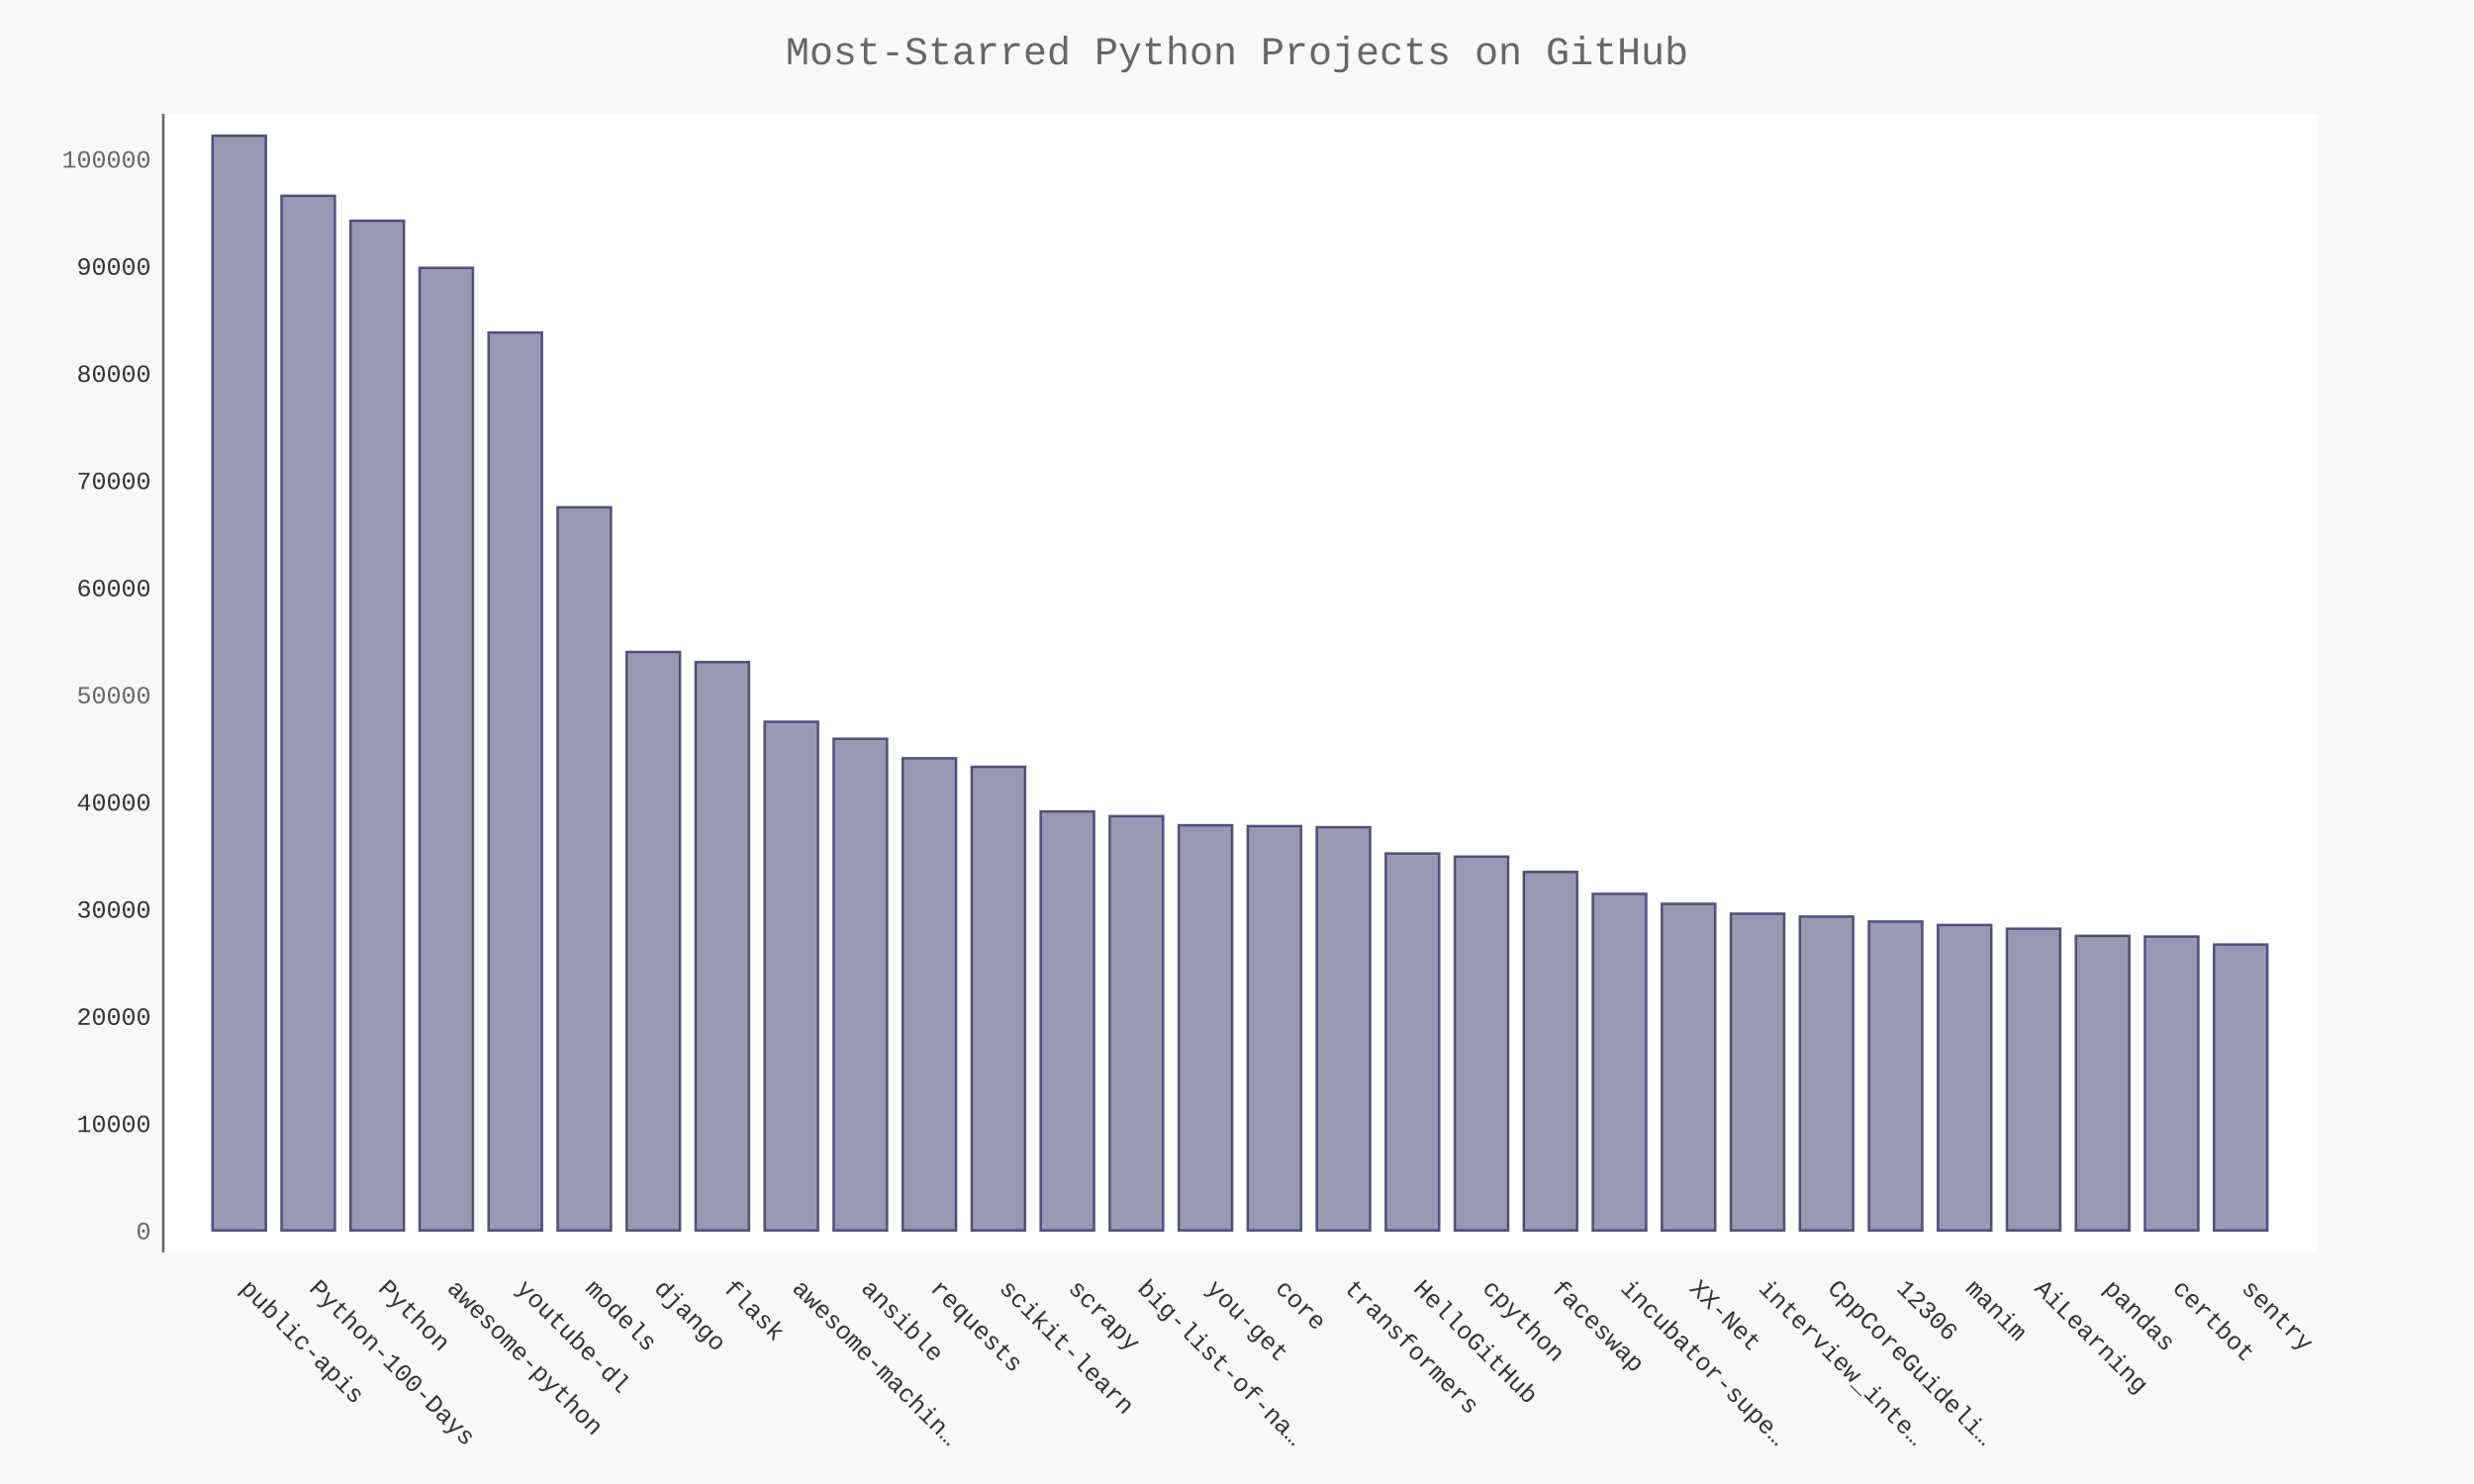
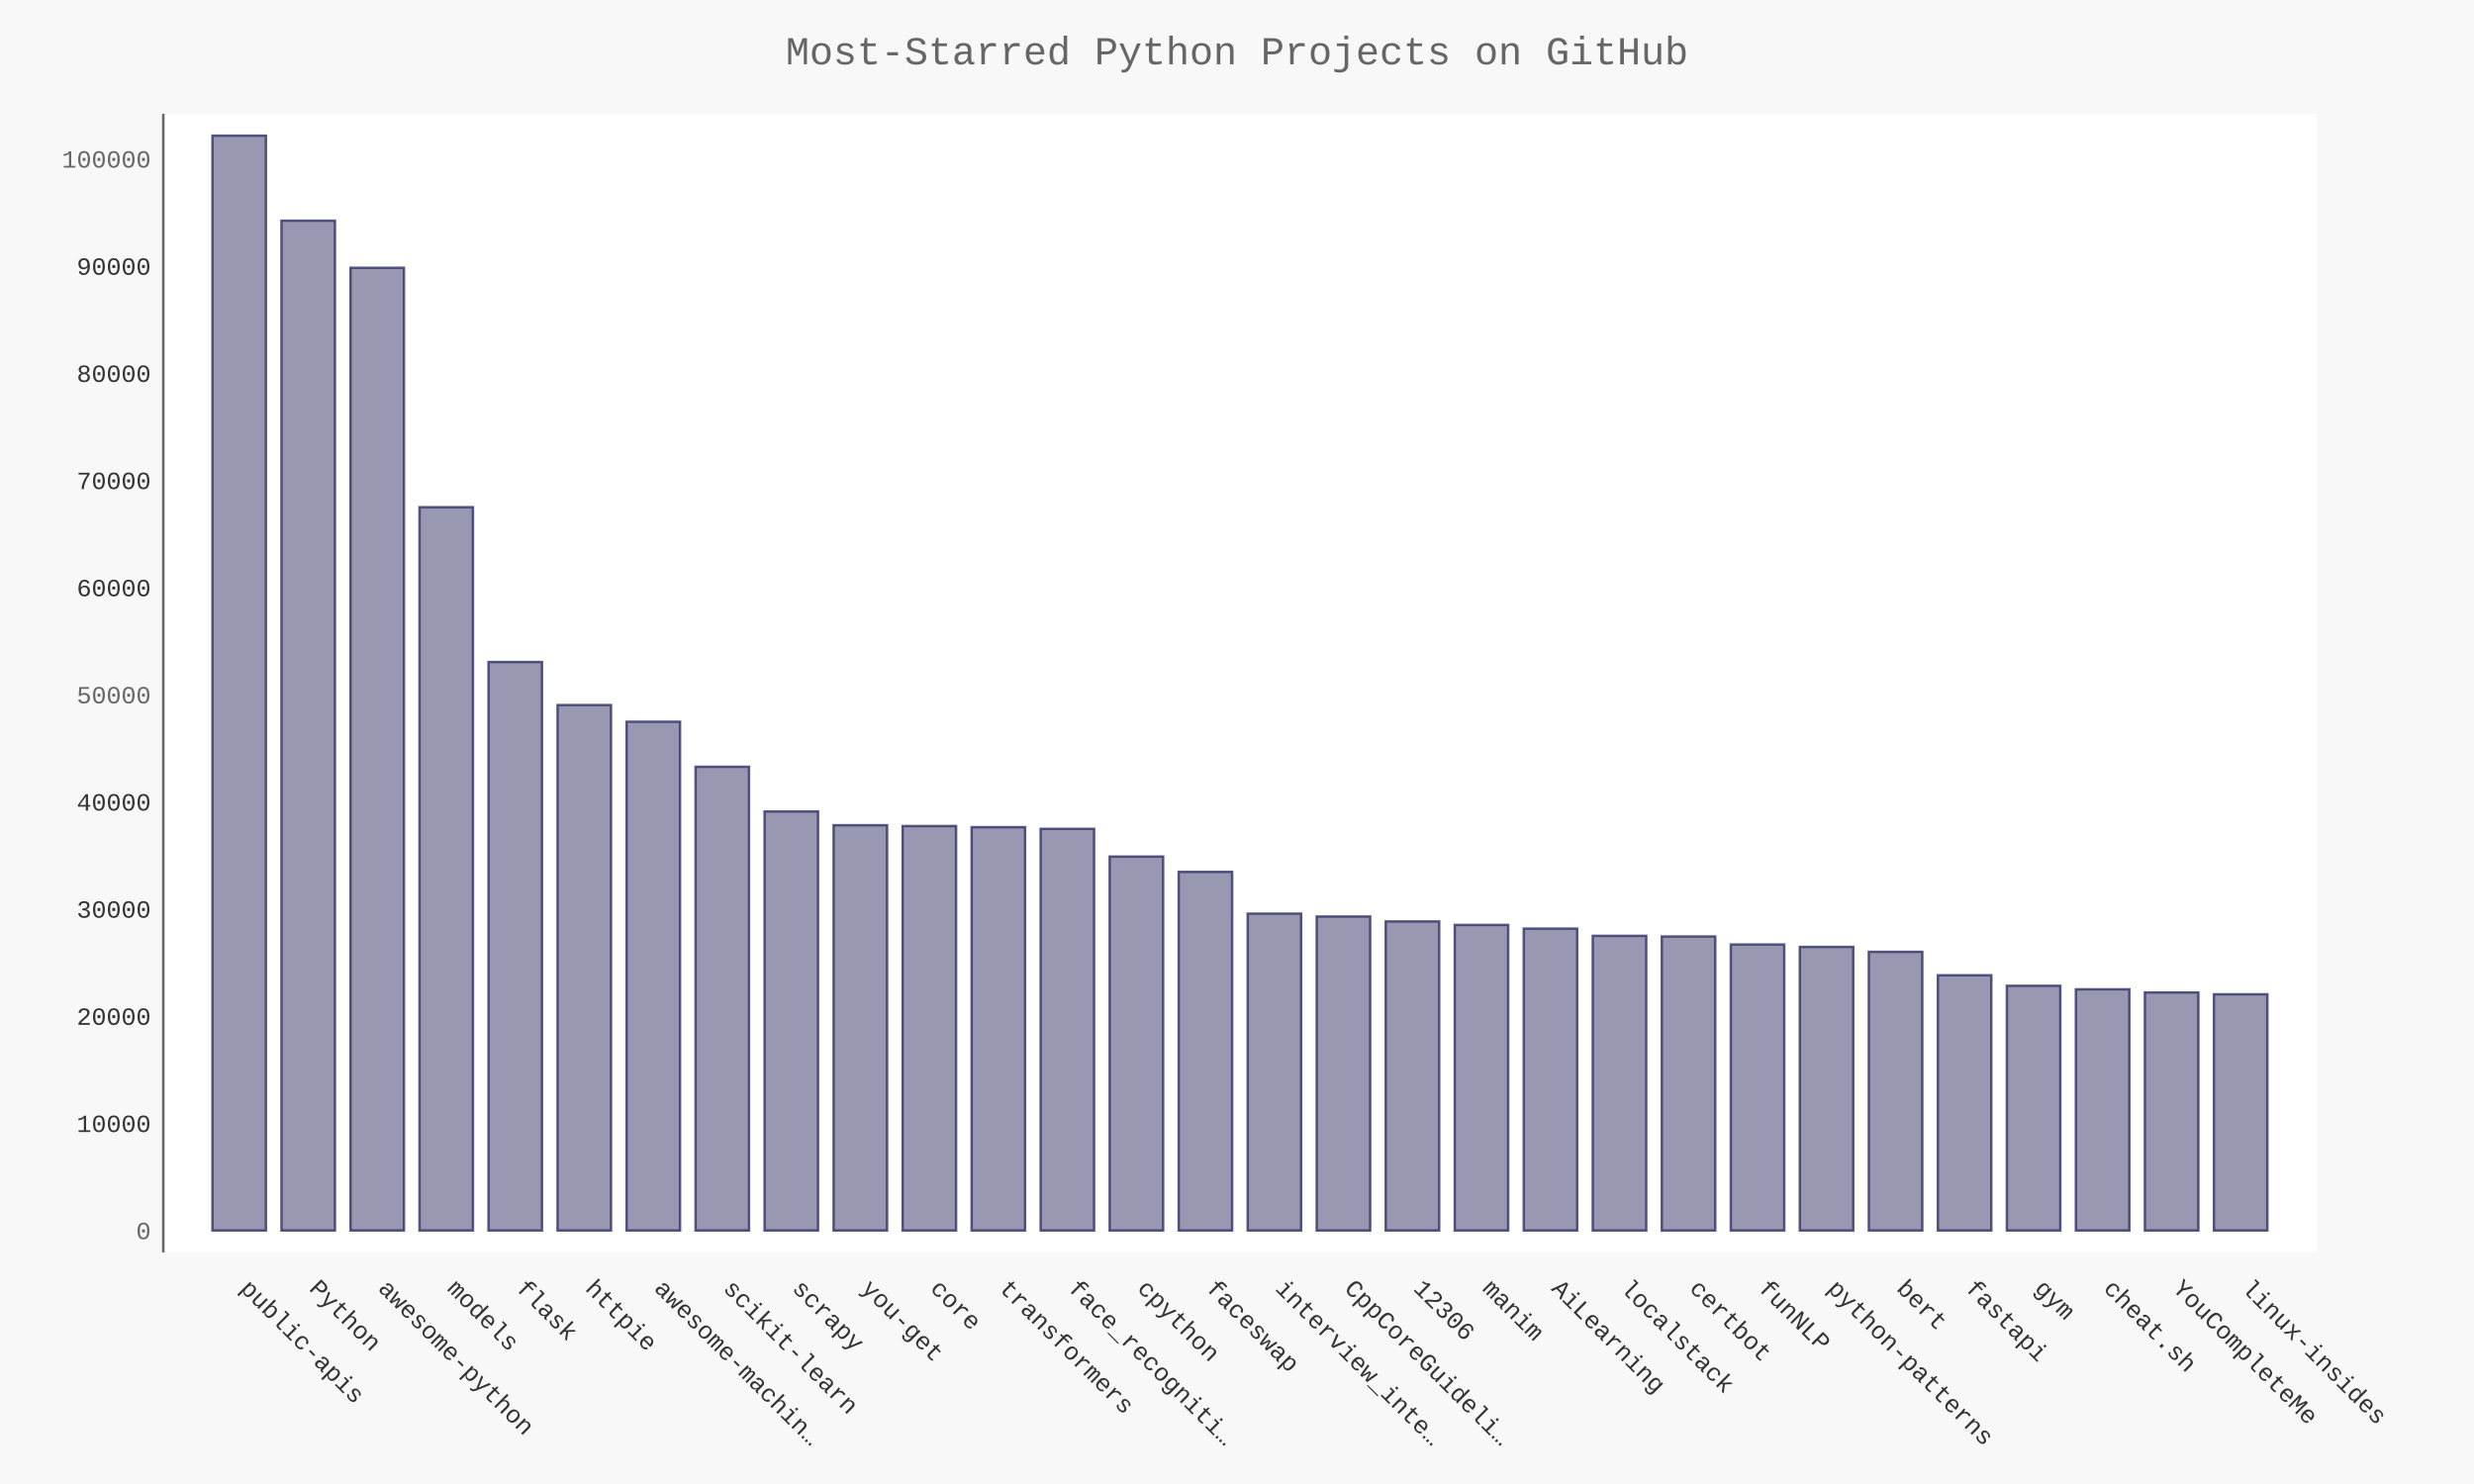
- <svg xmlns="http://www.w3.org/2000/svg" id="chart-239b4028-2048-447d-a110-b19f6e0bbf83" class="pygal-chart" viewBox="0 0 1000 600">
+ <svg xmlns="http://www.w3.org/2000/svg" xmlns:xlink="http://www.w3.org/1999/xlink" id="chart-8fe47e0f-f4a9-46cf-99e1-b2a176fd94a0" class="pygal-chart" viewBox="0 0 1000 600">
  <defs>
-     <style type="text/css">#chart-239b4028-2048-447d-a110-b19f6e0bbf83{-webkit-user-select:none;-webkit-font-smoothing:antialiased;font-family:Consolas,"Liberation Mono",Menlo,Courier,monospace}#chart-239b4028-2048-447d-a110-b19f6e0bbf83 .title{font-family:Consolas,"Liberation Mono",Menlo,Courier,monospace;font-size:16px}#chart-239b4028-2048-447d-a110-b19f6e0bbf83 .legends .legend text{font-family:Consolas,"Liberation Mono",Menlo,Courier,monospace;font-size:14px}#chart-239b4028-2048-447d-a110-b19f6e0bbf83 .axis text{font-family:Consolas,"Liberation Mono",Menlo,Courier,monospace;font-size:10px}#chart-239b4028-2048-447d-a110-b19f6e0bbf83 .axis text.major{font-family:Consolas,"Liberation Mono",Menlo,Courier,monospace;font-size:10px}#chart-239b4028-2048-447d-a110-b19f6e0bbf83 .text-overlay text.value{font-family:Consolas,"Liberation Mono",Menlo,Courier,monospace;font-size:16px}#chart-239b4028-2048-447d-a110-b19f6e0bbf83 .text-overlay text.label{font-family:Consolas,"Liberation Mono",Menlo,Courier,monospace;font-size:10px}#chart-239b4028-2048-447d-a110-b19f6e0bbf83 .tooltip{font-family:Consolas,"Liberation Mono",Menlo,Courier,monospace;font-size:14px}#chart-239b4028-2048-447d-a110-b19f6e0bbf83 text.no_data{font-family:Consolas,"Liberation Mono",Menlo,Courier,monospace;font-size:64px}
- #chart-239b4028-2048-447d-a110-b19f6e0bbf83{background-color:#f8f8f8}#chart-239b4028-2048-447d-a110-b19f6e0bbf83 path,#chart-239b4028-2048-447d-a110-b19f6e0bbf83 line,#chart-239b4028-2048-447d-a110-b19f6e0bbf83 rect,#chart-239b4028-2048-447d-a110-b19f6e0bbf83 circle{-webkit-transition:250ms ease-in;-moz-transition:250ms ease-in;transition:250ms ease-in}#chart-239b4028-2048-447d-a110-b19f6e0bbf83 .graph &gt; .background{fill:#f8f8f8}#chart-239b4028-2048-447d-a110-b19f6e0bbf83 .plot &gt; .background{fill:#ffffff}#chart-239b4028-2048-447d-a110-b19f6e0bbf83 .graph{fill:#333}#chart-239b4028-2048-447d-a110-b19f6e0bbf83 text.no_data{fill:#666}#chart-239b4028-2048-447d-a110-b19f6e0bbf83 .title{fill:#666}#chart-239b4028-2048-447d-a110-b19f6e0bbf83 .legends .legend text{fill:#333}#chart-239b4028-2048-447d-a110-b19f6e0bbf83 .legends .legend:hover text{fill:#666}#chart-239b4028-2048-447d-a110-b19f6e0bbf83 .axis .line{stroke:#666}#chart-239b4028-2048-447d-a110-b19f6e0bbf83 .axis .guide.line{stroke:rgba(0,0,0,0.5)}#chart-239b4028-2048-447d-a110-b19f6e0bbf83 .axis .major.line{stroke:#333}#chart-239b4028-2048-447d-a110-b19f6e0bbf83 .axis text.major{fill:#666}#chart-239b4028-2048-447d-a110-b19f6e0bbf83 .axis.y .guides:hover .guide.line,#chart-239b4028-2048-447d-a110-b19f6e0bbf83 .line-graph .axis.x .guides:hover .guide.line,#chart-239b4028-2048-447d-a110-b19f6e0bbf83 .stackedline-graph .axis.x .guides:hover .guide.line,#chart-239b4028-2048-447d-a110-b19f6e0bbf83 .xy-graph .axis.x .guides:hover .guide.line{stroke:#666}#chart-239b4028-2048-447d-a110-b19f6e0bbf83 .axis .guides:hover text{fill:#666}#chart-239b4028-2048-447d-a110-b19f6e0bbf83 .reactive{fill-opacity:.5;stroke-opacity:.8}#chart-239b4028-2048-447d-a110-b19f6e0bbf83 .ci{stroke:#333}#chart-239b4028-2048-447d-a110-b19f6e0bbf83 .reactive.active,#chart-239b4028-2048-447d-a110-b19f6e0bbf83 .active .reactive{fill-opacity:.9;stroke-opacity:.9;stroke-width:4}#chart-239b4028-2048-447d-a110-b19f6e0bbf83 .ci .reactive.active{stroke-width:1.5}#chart-239b4028-2048-447d-a110-b19f6e0bbf83 .series text{fill:#666}#chart-239b4028-2048-447d-a110-b19f6e0bbf83 .tooltip rect{fill:#ffffff;stroke:#666;-webkit-transition:opacity 250ms ease-in;-moz-transition:opacity 250ms ease-in;transition:opacity 250ms ease-in}#chart-239b4028-2048-447d-a110-b19f6e0bbf83 .tooltip .label{fill:#333}#chart-239b4028-2048-447d-a110-b19f6e0bbf83 .tooltip .label{fill:#333}#chart-239b4028-2048-447d-a110-b19f6e0bbf83 .tooltip .legend{font-size:.8em;fill:rgba(0,0,0,0.5)}#chart-239b4028-2048-447d-a110-b19f6e0bbf83 .tooltip .x_label{font-size:.6em;fill:#666}#chart-239b4028-2048-447d-a110-b19f6e0bbf83 .tooltip .xlink{font-size:.5em;text-decoration:underline}#chart-239b4028-2048-447d-a110-b19f6e0bbf83 .tooltip .value{font-size:1.5em}#chart-239b4028-2048-447d-a110-b19f6e0bbf83 .bound{font-size:.5em}#chart-239b4028-2048-447d-a110-b19f6e0bbf83 .max-value{font-size:.75em;fill:rgba(0,0,0,0.5)}#chart-239b4028-2048-447d-a110-b19f6e0bbf83 .map-element{fill:#ffffff;stroke:rgba(0,0,0,0.5) !important}#chart-239b4028-2048-447d-a110-b19f6e0bbf83 .map-element .reactive{fill-opacity:inherit;stroke-opacity:inherit}#chart-239b4028-2048-447d-a110-b19f6e0bbf83 .color-0,#chart-239b4028-2048-447d-a110-b19f6e0bbf83 .color-0 a:visited{stroke:#333366;fill:#333366}#chart-239b4028-2048-447d-a110-b19f6e0bbf83 .text-overlay .color-0 text{fill:black}
- #chart-239b4028-2048-447d-a110-b19f6e0bbf83 text.no_data{text-anchor:middle}#chart-239b4028-2048-447d-a110-b19f6e0bbf83 .guide.line{fill:none}#chart-239b4028-2048-447d-a110-b19f6e0bbf83 .centered{text-anchor:middle}#chart-239b4028-2048-447d-a110-b19f6e0bbf83 .title{text-anchor:middle}#chart-239b4028-2048-447d-a110-b19f6e0bbf83 .legends .legend text{fill-opacity:1}#chart-239b4028-2048-447d-a110-b19f6e0bbf83 .axis.x text{text-anchor:middle}#chart-239b4028-2048-447d-a110-b19f6e0bbf83 .axis.x:not(.web) text[transform]{text-anchor:start}#chart-239b4028-2048-447d-a110-b19f6e0bbf83 .axis.x:not(.web) text[transform].backwards{text-anchor:end}#chart-239b4028-2048-447d-a110-b19f6e0bbf83 .axis.y text{text-anchor:end}#chart-239b4028-2048-447d-a110-b19f6e0bbf83 .axis.y text[transform].backwards{text-anchor:start}#chart-239b4028-2048-447d-a110-b19f6e0bbf83 .axis.y2 text{text-anchor:start}#chart-239b4028-2048-447d-a110-b19f6e0bbf83 .axis.y2 text[transform].backwards{text-anchor:end}#chart-239b4028-2048-447d-a110-b19f6e0bbf83 .axis .guide.line{stroke-dasharray:4,4}#chart-239b4028-2048-447d-a110-b19f6e0bbf83 .axis .major.guide.line{stroke-dasharray:6,6}#chart-239b4028-2048-447d-a110-b19f6e0bbf83 .horizontal .axis.y .guide.line,#chart-239b4028-2048-447d-a110-b19f6e0bbf83 .horizontal .axis.y2 .guide.line,#chart-239b4028-2048-447d-a110-b19f6e0bbf83 .vertical .axis.x .guide.line{opacity:0}#chart-239b4028-2048-447d-a110-b19f6e0bbf83 .horizontal .axis.always_show .guide.line,#chart-239b4028-2048-447d-a110-b19f6e0bbf83 .vertical .axis.always_show .guide.line{opacity:1 !important}#chart-239b4028-2048-447d-a110-b19f6e0bbf83 .axis.y .guides:hover .guide.line,#chart-239b4028-2048-447d-a110-b19f6e0bbf83 .axis.y2 .guides:hover .guide.line,#chart-239b4028-2048-447d-a110-b19f6e0bbf83 .axis.x .guides:hover .guide.line{opacity:1}#chart-239b4028-2048-447d-a110-b19f6e0bbf83 .axis .guides:hover text{opacity:1}#chart-239b4028-2048-447d-a110-b19f6e0bbf83 .nofill{fill:none}#chart-239b4028-2048-447d-a110-b19f6e0bbf83 .subtle-fill{fill-opacity:.2}#chart-239b4028-2048-447d-a110-b19f6e0bbf83 .dot{stroke-width:1px;fill-opacity:1}#chart-239b4028-2048-447d-a110-b19f6e0bbf83 .dot.active{stroke-width:5px}#chart-239b4028-2048-447d-a110-b19f6e0bbf83 .dot.negative{fill:transparent}#chart-239b4028-2048-447d-a110-b19f6e0bbf83 text,#chart-239b4028-2048-447d-a110-b19f6e0bbf83 tspan{stroke:none !important}#chart-239b4028-2048-447d-a110-b19f6e0bbf83 .series text.active{opacity:1}#chart-239b4028-2048-447d-a110-b19f6e0bbf83 .tooltip rect{fill-opacity:.95;stroke-width:.5}#chart-239b4028-2048-447d-a110-b19f6e0bbf83 .tooltip text{fill-opacity:1}#chart-239b4028-2048-447d-a110-b19f6e0bbf83 .showable{visibility:hidden}#chart-239b4028-2048-447d-a110-b19f6e0bbf83 .showable.shown{visibility:visible}#chart-239b4028-2048-447d-a110-b19f6e0bbf83 .gauge-background{fill:rgba(229,229,229,1);stroke:none}#chart-239b4028-2048-447d-a110-b19f6e0bbf83 .bg-lines{stroke:#f8f8f8;stroke-width:2px}</style>
+     <style type="text/css">#chart-8fe47e0f-f4a9-46cf-99e1-b2a176fd94a0{-webkit-user-select:none;-webkit-font-smoothing:antialiased;font-family:Consolas,"Liberation Mono",Menlo,Courier,monospace}#chart-8fe47e0f-f4a9-46cf-99e1-b2a176fd94a0 .title{font-family:Consolas,"Liberation Mono",Menlo,Courier,monospace;font-size:16px}#chart-8fe47e0f-f4a9-46cf-99e1-b2a176fd94a0 .legends .legend text{font-family:Consolas,"Liberation Mono",Menlo,Courier,monospace;font-size:14px}#chart-8fe47e0f-f4a9-46cf-99e1-b2a176fd94a0 .axis text{font-family:Consolas,"Liberation Mono",Menlo,Courier,monospace;font-size:10px}#chart-8fe47e0f-f4a9-46cf-99e1-b2a176fd94a0 .axis text.major{font-family:Consolas,"Liberation Mono",Menlo,Courier,monospace;font-size:10px}#chart-8fe47e0f-f4a9-46cf-99e1-b2a176fd94a0 .text-overlay text.value{font-family:Consolas,"Liberation Mono",Menlo,Courier,monospace;font-size:16px}#chart-8fe47e0f-f4a9-46cf-99e1-b2a176fd94a0 .text-overlay text.label{font-family:Consolas,"Liberation Mono",Menlo,Courier,monospace;font-size:10px}#chart-8fe47e0f-f4a9-46cf-99e1-b2a176fd94a0 .tooltip{font-family:Consolas,"Liberation Mono",Menlo,Courier,monospace;font-size:14px}#chart-8fe47e0f-f4a9-46cf-99e1-b2a176fd94a0 text.no_data{font-family:Consolas,"Liberation Mono",Menlo,Courier,monospace;font-size:64px}
+ #chart-8fe47e0f-f4a9-46cf-99e1-b2a176fd94a0{background-color:#f8f8f8}#chart-8fe47e0f-f4a9-46cf-99e1-b2a176fd94a0 path,#chart-8fe47e0f-f4a9-46cf-99e1-b2a176fd94a0 line,#chart-8fe47e0f-f4a9-46cf-99e1-b2a176fd94a0 rect,#chart-8fe47e0f-f4a9-46cf-99e1-b2a176fd94a0 circle{-webkit-transition:250ms ease-in;-moz-transition:250ms ease-in;transition:250ms ease-in}#chart-8fe47e0f-f4a9-46cf-99e1-b2a176fd94a0 .graph &gt; .background{fill:#f8f8f8}#chart-8fe47e0f-f4a9-46cf-99e1-b2a176fd94a0 .plot &gt; .background{fill:#ffffff}#chart-8fe47e0f-f4a9-46cf-99e1-b2a176fd94a0 .graph{fill:#333}#chart-8fe47e0f-f4a9-46cf-99e1-b2a176fd94a0 text.no_data{fill:#666}#chart-8fe47e0f-f4a9-46cf-99e1-b2a176fd94a0 .title{fill:#666}#chart-8fe47e0f-f4a9-46cf-99e1-b2a176fd94a0 .legends .legend text{fill:#333}#chart-8fe47e0f-f4a9-46cf-99e1-b2a176fd94a0 .legends .legend:hover text{fill:#666}#chart-8fe47e0f-f4a9-46cf-99e1-b2a176fd94a0 .axis .line{stroke:#666}#chart-8fe47e0f-f4a9-46cf-99e1-b2a176fd94a0 .axis .guide.line{stroke:rgba(0,0,0,0.5)}#chart-8fe47e0f-f4a9-46cf-99e1-b2a176fd94a0 .axis .major.line{stroke:#333}#chart-8fe47e0f-f4a9-46cf-99e1-b2a176fd94a0 .axis text.major{fill:#666}#chart-8fe47e0f-f4a9-46cf-99e1-b2a176fd94a0 .axis.y .guides:hover .guide.line,#chart-8fe47e0f-f4a9-46cf-99e1-b2a176fd94a0 .line-graph .axis.x .guides:hover .guide.line,#chart-8fe47e0f-f4a9-46cf-99e1-b2a176fd94a0 .stackedline-graph .axis.x .guides:hover .guide.line,#chart-8fe47e0f-f4a9-46cf-99e1-b2a176fd94a0 .xy-graph .axis.x .guides:hover .guide.line{stroke:#666}#chart-8fe47e0f-f4a9-46cf-99e1-b2a176fd94a0 .axis .guides:hover text{fill:#666}#chart-8fe47e0f-f4a9-46cf-99e1-b2a176fd94a0 .reactive{fill-opacity:.5;stroke-opacity:.8}#chart-8fe47e0f-f4a9-46cf-99e1-b2a176fd94a0 .ci{stroke:#333}#chart-8fe47e0f-f4a9-46cf-99e1-b2a176fd94a0 .reactive.active,#chart-8fe47e0f-f4a9-46cf-99e1-b2a176fd94a0 .active .reactive{fill-opacity:.9;stroke-opacity:.9;stroke-width:4}#chart-8fe47e0f-f4a9-46cf-99e1-b2a176fd94a0 .ci .reactive.active{stroke-width:1.5}#chart-8fe47e0f-f4a9-46cf-99e1-b2a176fd94a0 .series text{fill:#666}#chart-8fe47e0f-f4a9-46cf-99e1-b2a176fd94a0 .tooltip rect{fill:#ffffff;stroke:#666;-webkit-transition:opacity 250ms ease-in;-moz-transition:opacity 250ms ease-in;transition:opacity 250ms ease-in}#chart-8fe47e0f-f4a9-46cf-99e1-b2a176fd94a0 .tooltip .label{fill:#333}#chart-8fe47e0f-f4a9-46cf-99e1-b2a176fd94a0 .tooltip .label{fill:#333}#chart-8fe47e0f-f4a9-46cf-99e1-b2a176fd94a0 .tooltip .legend{font-size:.8em;fill:rgba(0,0,0,0.5)}#chart-8fe47e0f-f4a9-46cf-99e1-b2a176fd94a0 .tooltip .x_label{font-size:.6em;fill:#666}#chart-8fe47e0f-f4a9-46cf-99e1-b2a176fd94a0 .tooltip .xlink{font-size:.5em;text-decoration:underline}#chart-8fe47e0f-f4a9-46cf-99e1-b2a176fd94a0 .tooltip .value{font-size:1.5em}#chart-8fe47e0f-f4a9-46cf-99e1-b2a176fd94a0 .bound{font-size:.5em}#chart-8fe47e0f-f4a9-46cf-99e1-b2a176fd94a0 .max-value{font-size:.75em;fill:rgba(0,0,0,0.5)}#chart-8fe47e0f-f4a9-46cf-99e1-b2a176fd94a0 .map-element{fill:#ffffff;stroke:rgba(0,0,0,0.5) !important}#chart-8fe47e0f-f4a9-46cf-99e1-b2a176fd94a0 .map-element .reactive{fill-opacity:inherit;stroke-opacity:inherit}#chart-8fe47e0f-f4a9-46cf-99e1-b2a176fd94a0 .color-0,#chart-8fe47e0f-f4a9-46cf-99e1-b2a176fd94a0 .color-0 a:visited{stroke:#333366;fill:#333366}#chart-8fe47e0f-f4a9-46cf-99e1-b2a176fd94a0 .text-overlay .color-0 text{fill:black}
+ #chart-8fe47e0f-f4a9-46cf-99e1-b2a176fd94a0 text.no_data{text-anchor:middle}#chart-8fe47e0f-f4a9-46cf-99e1-b2a176fd94a0 .guide.line{fill:none}#chart-8fe47e0f-f4a9-46cf-99e1-b2a176fd94a0 .centered{text-anchor:middle}#chart-8fe47e0f-f4a9-46cf-99e1-b2a176fd94a0 .title{text-anchor:middle}#chart-8fe47e0f-f4a9-46cf-99e1-b2a176fd94a0 .legends .legend text{fill-opacity:1}#chart-8fe47e0f-f4a9-46cf-99e1-b2a176fd94a0 .axis.x text{text-anchor:middle}#chart-8fe47e0f-f4a9-46cf-99e1-b2a176fd94a0 .axis.x:not(.web) text[transform]{text-anchor:start}#chart-8fe47e0f-f4a9-46cf-99e1-b2a176fd94a0 .axis.x:not(.web) text[transform].backwards{text-anchor:end}#chart-8fe47e0f-f4a9-46cf-99e1-b2a176fd94a0 .axis.y text{text-anchor:end}#chart-8fe47e0f-f4a9-46cf-99e1-b2a176fd94a0 .axis.y text[transform].backwards{text-anchor:start}#chart-8fe47e0f-f4a9-46cf-99e1-b2a176fd94a0 .axis.y2 text{text-anchor:start}#chart-8fe47e0f-f4a9-46cf-99e1-b2a176fd94a0 .axis.y2 text[transform].backwards{text-anchor:end}#chart-8fe47e0f-f4a9-46cf-99e1-b2a176fd94a0 .axis .guide.line{stroke-dasharray:4,4}#chart-8fe47e0f-f4a9-46cf-99e1-b2a176fd94a0 .axis .major.guide.line{stroke-dasharray:6,6}#chart-8fe47e0f-f4a9-46cf-99e1-b2a176fd94a0 .horizontal .axis.y .guide.line,#chart-8fe47e0f-f4a9-46cf-99e1-b2a176fd94a0 .horizontal .axis.y2 .guide.line,#chart-8fe47e0f-f4a9-46cf-99e1-b2a176fd94a0 .vertical .axis.x .guide.line{opacity:0}#chart-8fe47e0f-f4a9-46cf-99e1-b2a176fd94a0 .horizontal .axis.always_show .guide.line,#chart-8fe47e0f-f4a9-46cf-99e1-b2a176fd94a0 .vertical .axis.always_show .guide.line{opacity:1 !important}#chart-8fe47e0f-f4a9-46cf-99e1-b2a176fd94a0 .axis.y .guides:hover .guide.line,#chart-8fe47e0f-f4a9-46cf-99e1-b2a176fd94a0 .axis.y2 .guides:hover .guide.line,#chart-8fe47e0f-f4a9-46cf-99e1-b2a176fd94a0 .axis.x .guides:hover .guide.line{opacity:1}#chart-8fe47e0f-f4a9-46cf-99e1-b2a176fd94a0 .axis .guides:hover text{opacity:1}#chart-8fe47e0f-f4a9-46cf-99e1-b2a176fd94a0 .nofill{fill:none}#chart-8fe47e0f-f4a9-46cf-99e1-b2a176fd94a0 .subtle-fill{fill-opacity:.2}#chart-8fe47e0f-f4a9-46cf-99e1-b2a176fd94a0 .dot{stroke-width:1px;fill-opacity:1}#chart-8fe47e0f-f4a9-46cf-99e1-b2a176fd94a0 .dot.active{stroke-width:5px}#chart-8fe47e0f-f4a9-46cf-99e1-b2a176fd94a0 .dot.negative{fill:transparent}#chart-8fe47e0f-f4a9-46cf-99e1-b2a176fd94a0 text,#chart-8fe47e0f-f4a9-46cf-99e1-b2a176fd94a0 tspan{stroke:none !important}#chart-8fe47e0f-f4a9-46cf-99e1-b2a176fd94a0 .series text.active{opacity:1}#chart-8fe47e0f-f4a9-46cf-99e1-b2a176fd94a0 .tooltip rect{fill-opacity:.95;stroke-width:.5}#chart-8fe47e0f-f4a9-46cf-99e1-b2a176fd94a0 .tooltip text{fill-opacity:1}#chart-8fe47e0f-f4a9-46cf-99e1-b2a176fd94a0 .showable{visibility:hidden}#chart-8fe47e0f-f4a9-46cf-99e1-b2a176fd94a0 .showable.shown{visibility:visible}#chart-8fe47e0f-f4a9-46cf-99e1-b2a176fd94a0 .gauge-background{fill:rgba(229,229,229,1);stroke:none}#chart-8fe47e0f-f4a9-46cf-99e1-b2a176fd94a0 .bg-lines{stroke:#f8f8f8;stroke-width:2px}</style>
  </defs>
  <g class="graph bar-graph vertical">
    <rect x="0" y="0" width="1000" height="600" class="background" />
    <g transform="translate(66, 46)" class="plot">
      <rect x="0" y="0" width="870.36" height="460.36" class="background" />
      <g class="axis y">
        <g class="guides">
          <text x="-5" y="455.007" class="major">0</text>
        </g>
        <g class="guides">
          <text x="-5" y="411.682" class="">10000</text>
        </g>
        <g class="guides">
          <text x="-5" y="368.358" class="">20000</text>
        </g>
        <g class="guides">
          <text x="-5" y="325.033" class="">30000</text>
        </g>
        <g class="guides">
          <text x="-5" y="281.708" class="">40000</text>
        </g>
        <g class="guides">
          <text x="-5" y="238.383" class="major">50000</text>
        </g>
        <g class="guides">
          <text x="-5" y="195.058" class="">60000</text>
        </g>
        <g class="guides">
          <text x="-5" y="151.733" class="">70000</text>
        </g>
        <g class="guides">
          <text x="-5" y="108.409" class="">80000</text>
        </g>
        <g class="guides">
          <text x="-5" y="65.084" class="">90000</text>
        </g>
        <g class="guides">
          <text x="-5" y="21.759" class="major">100000</text>
        </g>
      </g>
      <g class="axis x">
        <path d="M0 0 v460.36" class="line" />
        <g class="guides">
          <path d="M30.686 0 v460.36" class="guide line" />
          <text x="30.686" y="475.36" class="" transform="rotate(45 30.68578 475.3604)">public-apis</text>
        </g>
        <g class="guides">
          <path d="M58.582 0 v460.36" class="guide line" />
-           <text x="58.582" y="475.36" class="" transform="rotate(45 58.58195 475.3604)">Python-100-Days</text>
+           <text x="58.582" y="475.36" class="" transform="rotate(45 58.58195 475.3604)">Python</text>
        </g>
        <g class="guides">
          <path d="M86.478 0 v460.36" class="guide line" />
-           <text x="86.478" y="475.36" class="" transform="rotate(45 86.47812 475.3604)">Python</text>
+           <text x="86.478" y="475.36" class="" transform="rotate(45 86.47812 475.3604)">awesome-python</text>
        </g>
        <g class="guides">
          <path d="M114.374 0 v460.36" class="guide line" />
-           <text x="114.374" y="475.36" class="" transform="rotate(45 114.3743 475.3604)">awesome-python</text>
+           <text x="114.374" y="475.36" class="" transform="rotate(45 114.3743 475.3604)">models</text>
        </g>
        <g class="guides">
          <path d="M142.27 0 v460.36" class="guide line" />
-           <text x="142.27" y="475.36" class="" transform="rotate(45 142.2704 475.3604)">youtube-dl</text>
+           <text x="142.27" y="475.36" class="" transform="rotate(45 142.2704 475.3604)">flask</text>
        </g>
        <g class="guides">
          <path d="M170.167 0 v460.36" class="guide line" />
-           <text x="170.167" y="475.36" class="" transform="rotate(45 170.1666 475.3604)">models</text>
+           <text x="170.167" y="475.36" class="" transform="rotate(45 170.1666 475.3604)">httpie</text>
        </g>
        <g class="guides">
          <path d="M198.063 0 v460.36" class="guide line" />
-           <text x="198.063" y="475.36" class="" transform="rotate(45 198.0628 475.3604)">django</text>
+           <text x="198.063" y="475.36" class="" transform="rotate(45 198.0628 475.3604)">awesome-machin…</text>
        </g>
        <g class="guides">
          <path d="M225.959 0 v460.36" class="guide line" />
-           <text x="225.959" y="475.36" class="" transform="rotate(45 225.9589 475.3604)">flask</text>
+           <text x="225.959" y="475.36" class="" transform="rotate(45 225.9589 475.3604)">scikit-learn</text>
        </g>
        <g class="guides">
          <path d="M253.855 0 v460.36" class="guide line" />
-           <text x="253.855" y="475.36" class="" transform="rotate(45 253.8551 475.3604)">awesome-machin…</text>
+           <text x="253.855" y="475.36" class="" transform="rotate(45 253.8551 475.3604)">scrapy</text>
        </g>
        <g class="guides">
          <path d="M281.751 0 v460.36" class="guide line" />
-           <text x="281.751" y="475.36" class="" transform="rotate(45 281.7513 475.3604)">ansible</text>
+           <text x="281.751" y="475.36" class="" transform="rotate(45 281.7513 475.3604)">you-get</text>
        </g>
        <g class="guides">
          <path d="M309.647 0 v460.36" class="guide line" />
-           <text x="309.647" y="475.36" class="" transform="rotate(45 309.6474 475.3604)">requests</text>
+           <text x="309.647" y="475.36" class="" transform="rotate(45 309.6474 475.3604)">core</text>
        </g>
        <g class="guides">
          <path d="M337.544 0 v460.36" class="guide line" />
-           <text x="337.544" y="475.36" class="" transform="rotate(45 337.5436 475.3604)">scikit-learn</text>
+           <text x="337.544" y="475.36" class="" transform="rotate(45 337.5436 475.3604)">transformers</text>
        </g>
        <g class="guides">
          <path d="M365.44 0 v460.36" class="guide line" />
-           <text x="365.44" y="475.36" class="" transform="rotate(45 365.4398 475.3604)">scrapy</text>
+           <text x="365.44" y="475.36" class="" transform="rotate(45 365.4398 475.3604)">face_recogniti…</text>
        </g>
        <g class="guides">
          <path d="M393.336 0 v460.36" class="guide line" />
-           <text x="393.336" y="475.36" class="" transform="rotate(45 393.3359 475.3604)">big-list-of-na…</text>
+           <text x="393.336" y="475.36" class="" transform="rotate(45 393.3359 475.3604)">cpython</text>
        </g>
        <g class="guides">
          <path d="M421.232 0 v460.36" class="guide line" />
-           <text x="421.232" y="475.36" class="" transform="rotate(45 421.2321 475.3604)">you-get</text>
+           <text x="421.232" y="475.36" class="" transform="rotate(45 421.2321 475.3604)">faceswap</text>
        </g>
        <g class="guides">
          <path d="M449.128 0 v460.36" class="guide line" />
-           <text x="449.128" y="475.36" class="" transform="rotate(45 449.1283 475.3604)">core</text>
+           <text x="449.128" y="475.36" class="" transform="rotate(45 449.1283 475.3604)">interview_inte…</text>
        </g>
        <g class="guides">
          <path d="M477.024 0 v460.36" class="guide line" />
-           <text x="477.024" y="475.36" class="" transform="rotate(45 477.0244 475.3604)">transformers</text>
+           <text x="477.024" y="475.36" class="" transform="rotate(45 477.0244 475.3604)">CppCoreGuideli…</text>
        </g>
        <g class="guides">
          <path d="M504.921 0 v460.36" class="guide line" />
-           <text x="504.921" y="475.36" class="" transform="rotate(45 504.9206 475.3604)">HelloGitHub</text>
+           <text x="504.921" y="475.36" class="" transform="rotate(45 504.9206 475.3604)">12306</text>
        </g>
        <g class="guides">
          <path d="M532.817 0 v460.36" class="guide line" />
-           <text x="532.817" y="475.36" class="" transform="rotate(45 532.8168 475.3604)">cpython</text>
+           <text x="532.817" y="475.36" class="" transform="rotate(45 532.8168 475.3604)">manim</text>
        </g>
        <g class="guides">
          <path d="M560.713 0 v460.36" class="guide line" />
-           <text x="560.713" y="475.36" class="" transform="rotate(45 560.7129 475.3604)">faceswap</text>
+           <text x="560.713" y="475.36" class="" transform="rotate(45 560.7129 475.3604)">AiLearning</text>
        </g>
        <g class="guides">
          <path d="M588.609 0 v460.36" class="guide line" />
-           <text x="588.609" y="475.36" class="" transform="rotate(45 588.6091 475.3604)">incubator-supe…</text>
+           <text x="588.609" y="475.36" class="" transform="rotate(45 588.6091 475.3604)">localstack</text>
        </g>
        <g class="guides">
          <path d="M616.505 0 v460.36" class="guide line" />
-           <text x="616.505" y="475.36" class="" transform="rotate(45 616.5053 475.3604)">XX-Net</text>
+           <text x="616.505" y="475.36" class="" transform="rotate(45 616.5053 475.3604)">certbot</text>
        </g>
        <g class="guides">
          <path d="M644.401 0 v460.36" class="guide line" />
-           <text x="644.401" y="475.36" class="" transform="rotate(45 644.4014 475.3604)">interview_inte…</text>
+           <text x="644.401" y="475.36" class="" transform="rotate(45 644.4014 475.3604)">funNLP</text>
        </g>
        <g class="guides">
          <path d="M672.298 0 v460.36" class="guide line" />
-           <text x="672.298" y="475.36" class="" transform="rotate(45 672.2976 475.3604)">CppCoreGuideli…</text>
+           <text x="672.298" y="475.36" class="" transform="rotate(45 672.2976 475.3604)">python-patterns</text>
        </g>
        <g class="guides">
          <path d="M700.194 0 v460.36" class="guide line" />
-           <text x="700.194" y="475.36" class="" transform="rotate(45 700.1938 475.3604)">12306</text>
+           <text x="700.194" y="475.36" class="" transform="rotate(45 700.1938 475.3604)">bert</text>
        </g>
        <g class="guides">
          <path d="M728.09 0 v460.36" class="guide line" />
-           <text x="728.09" y="475.36" class="" transform="rotate(45 728.0899 475.3604)">manim</text>
+           <text x="728.09" y="475.36" class="" transform="rotate(45 728.0899 475.3604)">fastapi</text>
        </g>
        <g class="guides">
          <path d="M755.986 0 v460.36" class="guide line" />
-           <text x="755.986" y="475.36" class="" transform="rotate(45 755.9861 475.3604)">AiLearning</text>
+           <text x="755.986" y="475.36" class="" transform="rotate(45 755.9861 475.3604)">gym</text>
        </g>
        <g class="guides">
          <path d="M783.882 0 v460.36" class="guide line" />
-           <text x="783.882" y="475.36" class="" transform="rotate(45 783.8823 475.3604)">pandas</text>
+           <text x="783.882" y="475.36" class="" transform="rotate(45 783.8823 475.3604)">cheat.sh</text>
        </g>
        <g class="guides">
          <path d="M811.778 0 v460.36" class="guide line" />
-           <text x="811.778" y="475.36" class="" transform="rotate(45 811.7784 475.3604)">certbot</text>
+           <text x="811.778" y="475.36" class="" transform="rotate(45 811.7784 475.3604)">YouCompleteMe</text>
        </g>
        <g class="guides">
          <path d="M839.675 0 v460.36" class="guide line" />
-           <text x="839.675" y="475.36" class="" transform="rotate(45 839.6746 475.3604)">sentry</text>
+           <text x="839.675" y="475.36" class="" transform="rotate(45 839.6746 475.3604)">linux-insides</text>
        </g>
      </g>
      <g class="series serie-0 color-0">
        <g class="bars">
          <g class="bar">
-             <rect x="19.884" y="8.853" rx="0" ry="0" width="21.603" height="442.654" class="rect reactive tooltip-trigger" />
-           </g>
-           <g class="bar">
-             <rect x="47.781" y="33.137" rx="0" ry="0" width="21.603" height="418.371" class="rect reactive tooltip-trigger" />
-           </g>
-           <g class="bar">
-             <rect x="75.677" y="43.223" rx="0" ry="0" width="21.603" height="408.285" class="rect reactive tooltip-trigger" />
-           </g>
-           <g class="bar">
-             <rect x="103.573" y="62.268" rx="0" ry="0" width="21.603" height="389.239" class="rect reactive tooltip-trigger" />
-           </g>
-           <g class="bar">
-             <rect x="131.469" y="88.423" rx="0" ry="0" width="21.603" height="363.084" class="rect reactive tooltip-trigger" />
-           </g>
-           <g class="bar">
-             <rect x="159.365" y="159.069" rx="0" ry="0" width="21.603" height="292.438" class="rect reactive tooltip-trigger" />
-           </g>
-           <g class="bar">
-             <rect x="187.261" y="217.583" rx="0" ry="0" width="21.603" height="233.924" class="rect reactive tooltip-trigger" />
-           </g>
-           <g class="bar">
-             <rect x="215.158" y="221.656" rx="0" ry="0" width="21.603" height="229.851" class="rect reactive tooltip-trigger" />
-           </g>
-           <g class="bar">
-             <rect x="243.054" y="245.81" rx="0" ry="0" width="21.603" height="205.698" class="rect reactive tooltip-trigger" />
-           </g>
-           <g class="bar">
-             <rect x="270.95" y="252.668" rx="0" ry="0" width="21.603" height="198.839" class="rect reactive tooltip-trigger" />
-           </g>
-           <g class="bar">
-             <rect x="298.846" y="260.566" rx="0" ry="0" width="21.603" height="190.941" class="rect reactive tooltip-trigger" />
-           </g>
-           <g class="bar">
-             <rect x="326.742" y="264.015" rx="0" ry="0" width="21.603" height="187.493" class="rect reactive tooltip-trigger" />
-           </g>
-           <g class="bar">
-             <rect x="354.638" y="282.09" rx="0" ry="0" width="21.603" height="169.417" class="rect reactive tooltip-trigger" />
-           </g>
-           <g class="bar">
-             <rect x="382.535" y="283.974" rx="0" ry="0" width="21.603" height="167.533" class="rect reactive tooltip-trigger" />
-           </g>
-           <g class="bar">
-             <rect x="410.431" y="287.644" rx="0" ry="0" width="21.603" height="163.863" class="rect reactive tooltip-trigger" />
-           </g>
-           <g class="bar">
-             <rect x="438.327" y="287.978" rx="0" ry="0" width="21.603" height="163.53" class="rect reactive tooltip-trigger" />
-           </g>
-           <g class="bar">
-             <rect x="466.223" y="288.433" rx="0" ry="0" width="21.603" height="163.075" class="rect reactive tooltip-trigger" />
-           </g>
-           <g class="bar">
-             <rect x="494.119" y="299.047" rx="0" ry="0" width="21.603" height="152.46" class="rect reactive tooltip-trigger" />
-           </g>
-           <g class="bar">
-             <rect x="522.015" y="300.325" rx="0" ry="0" width="21.603" height="151.182" class="rect reactive tooltip-trigger" />
-           </g>
-           <g class="bar">
-             <rect x="549.912" y="306.516" rx="0" ry="0" width="21.603" height="144.991" class="rect reactive tooltip-trigger" />
-           </g>
-           <g class="bar">
-             <rect x="577.808" y="315.376" rx="0" ry="0" width="21.603" height="136.131" class="rect reactive tooltip-trigger" />
-           </g>
-           <g class="bar">
-             <rect x="605.704" y="319.41" rx="0" ry="0" width="21.603" height="132.097" class="rect reactive tooltip-trigger" />
-           </g>
-           <g class="bar">
-             <rect x="633.6" y="323.396" rx="0" ry="0" width="21.603" height="128.112" class="rect reactive tooltip-trigger" />
-           </g>
-           <g class="bar">
-             <rect x="661.496" y="324.561" rx="0" ry="0" width="21.603" height="126.946" class="rect reactive tooltip-trigger" />
-           </g>
-           <g class="bar">
-             <rect x="689.392" y="326.558" rx="0" ry="0" width="21.603" height="124.949" class="rect reactive tooltip-trigger" />
-           </g>
-           <g class="bar">
-             <rect x="717.289" y="327.967" rx="0" ry="0" width="21.603" height="123.541" class="rect reactive tooltip-trigger" />
-           </g>
-           <g class="bar">
-             <rect x="745.185" y="329.457" rx="0" ry="0" width="21.603" height="122.05" class="rect reactive tooltip-trigger" />
-           </g>
-           <g class="bar">
-             <rect x="773.081" y="332.355" rx="0" ry="0" width="21.603" height="119.152" class="rect reactive tooltip-trigger" />
-           </g>
-           <g class="bar">
-             <rect x="800.977" y="332.637" rx="0" ry="0" width="21.603" height="118.87" class="rect reactive tooltip-trigger" />
-           </g>
-           <g class="bar">
-             <rect x="828.873" y="335.86" rx="0" ry="0" width="21.603" height="115.647" class="rect reactive tooltip-trigger" />
+             <a target="_blank" xlink:href="https://github.com/public-apis/public-apis">
+               <rect x="19.884" y="8.853" rx="0" ry="0" width="21.603" height="442.654" class="rect reactive tooltip-trigger" />
+             </a>
+           </g>
+           <g class="bar">
+             <a target="_blank" xlink:href="https://github.com/TheAlgorithms/Python">
+               <rect x="47.781" y="43.223" rx="0" ry="0" width="21.603" height="408.285" class="rect reactive tooltip-trigger" />
+             </a>
+           </g>
+           <g class="bar">
+             <a target="_blank" xlink:href="https://github.com/vinta/awesome-python">
+               <rect x="75.677" y="62.268" rx="0" ry="0" width="21.603" height="389.239" class="rect reactive tooltip-trigger" />
+             </a>
+           </g>
+           <g class="bar">
+             <a target="_blank" xlink:href="https://github.com/tensorflow/models">
+               <rect x="103.573" y="159.069" rx="0" ry="0" width="21.603" height="292.438" class="rect reactive tooltip-trigger" />
+             </a>
+           </g>
+           <g class="bar">
+             <a target="_blank" xlink:href="https://github.com/pallets/flask">
+               <rect x="131.469" y="221.66" rx="0" ry="0" width="21.603" height="229.847" class="rect reactive tooltip-trigger" />
+             </a>
+           </g>
+           <g class="bar">
+             <a target="_blank" xlink:href="https://github.com/httpie/httpie">
+               <rect x="159.365" y="239.06" rx="0" ry="0" width="21.603" height="212.448" class="rect reactive tooltip-trigger" />
+             </a>
+           </g>
+           <g class="bar">
+             <a target="_blank" xlink:href="https://github.com/josephmisiti/awesome-machine-learning">
+               <rect x="187.261" y="245.81" rx="0" ry="0" width="21.603" height="205.698" class="rect reactive tooltip-trigger" />
+             </a>
+           </g>
+           <g class="bar">
+             <a target="_blank" xlink:href="https://github.com/scikit-learn/scikit-learn">
+               <rect x="215.158" y="264.015" rx="0" ry="0" width="21.603" height="187.493" class="rect reactive tooltip-trigger" />
+             </a>
+           </g>
+           <g class="bar">
+             <a target="_blank" xlink:href="https://github.com/scrapy/scrapy">
+               <rect x="243.054" y="282.09" rx="0" ry="0" width="21.603" height="169.417" class="rect reactive tooltip-trigger" />
+             </a>
+           </g>
+           <g class="bar">
+             <a target="_blank" xlink:href="https://github.com/soimort/you-get">
+               <rect x="270.95" y="287.644" rx="0" ry="0" width="21.603" height="163.863" class="rect reactive tooltip-trigger" />
+             </a>
+           </g>
+           <g class="bar">
+             <a target="_blank" xlink:href="https://github.com/home-assistant/core">
+               <rect x="298.846" y="287.973" rx="0" ry="0" width="21.603" height="163.534" class="rect reactive tooltip-trigger" />
+             </a>
+           </g>
+           <g class="bar">
+             <a target="_blank" xlink:href="https://github.com/huggingface/transformers">
+               <rect x="326.742" y="288.433" rx="0" ry="0" width="21.603" height="163.075" class="rect reactive tooltip-trigger" />
+             </a>
+           </g>
+           <g class="bar">
+             <a target="_blank" xlink:href="https://github.com/ageitgey/face_recognition">
+               <rect x="354.638" y="289.113" rx="0" ry="0" width="21.603" height="162.394" class="rect reactive tooltip-trigger" />
+             </a>
+           </g>
+           <g class="bar">
+             <a target="_blank" xlink:href="https://github.com/python/cpython">
+               <rect x="382.535" y="300.325" rx="0" ry="0" width="21.603" height="151.182" class="rect reactive tooltip-trigger" />
+             </a>
+           </g>
+           <g class="bar">
+             <a target="_blank" xlink:href="https://github.com/deepfakes/faceswap">
+               <rect x="410.431" y="306.516" rx="0" ry="0" width="21.603" height="144.991" class="rect reactive tooltip-trigger" />
+             </a>
+           </g>
+           <g class="bar">
+             <a target="_blank" xlink:href="https://github.com/0voice/interview_internal_reference">
+               <rect x="438.327" y="323.396" rx="0" ry="0" width="21.603" height="128.112" class="rect reactive tooltip-trigger" />
+             </a>
+           </g>
+           <g class="bar">
+             <a target="_blank" xlink:href="https://github.com/isocpp/CppCoreGuidelines">
+               <rect x="466.223" y="324.561" rx="0" ry="0" width="21.603" height="126.946" class="rect reactive tooltip-trigger" />
+             </a>
+           </g>
+           <g class="bar">
+             <a target="_blank" xlink:href="https://github.com/testerSunshine/12306">
+               <rect x="494.119" y="326.558" rx="0" ry="0" width="21.603" height="124.949" class="rect reactive tooltip-trigger" />
+             </a>
+           </g>
+           <g class="bar">
+             <a target="_blank" xlink:href="https://github.com/3b1b/manim">
+               <rect x="522.015" y="327.958" rx="0" ry="0" width="21.603" height="123.549" class="rect reactive tooltip-trigger" />
+             </a>
+           </g>
+           <g class="bar">
+             <a target="_blank" xlink:href="https://github.com/apachecn/AiLearning">
+               <rect x="549.912" y="329.457" rx="0" ry="0" width="21.603" height="122.05" class="rect reactive tooltip-trigger" />
+             </a>
+           </g>
+           <g class="bar">
+             <a target="_blank" xlink:href="https://github.com/localstack/localstack">
+               <rect x="577.808" y="332.373" rx="0" ry="0" width="21.603" height="119.135" class="rect reactive tooltip-trigger" />
+             </a>
+           </g>
+           <g class="bar">
+             <a target="_blank" xlink:href="https://github.com/certbot/certbot">
+               <rect x="605.704" y="332.637" rx="0" ry="0" width="21.603" height="118.87" class="rect reactive tooltip-trigger" />
+             </a>
+           </g>
+           <g class="bar">
+             <a target="_blank" xlink:href="https://github.com/fighting41love/funNLP">
+               <rect x="633.6" y="335.882" rx="0" ry="0" width="21.603" height="115.625" class="rect reactive tooltip-trigger" />
+             </a>
+           </g>
+           <g class="bar">
+             <a target="_blank" xlink:href="https://github.com/faif/python-patterns">
+               <rect x="661.496" y="336.852" rx="0" ry="0" width="21.603" height="114.655" class="rect reactive tooltip-trigger" />
+             </a>
+           </g>
+           <g class="bar">
+             <a target="_blank" xlink:href="https://github.com/google-research/bert">
+               <rect x="689.392" y="338.837" rx="0" ry="0" width="21.603" height="112.671" class="rect reactive tooltip-trigger" />
+             </a>
+           </g>
+           <g class="bar">
+             <a target="_blank" xlink:href="https://github.com/tiangolo/fastapi">
+               <rect x="717.289" y="348.312" rx="0" ry="0" width="21.603" height="103.195" class="rect reactive tooltip-trigger" />
+             </a>
+           </g>
+           <g class="bar">
+             <a target="_blank" xlink:href="https://github.com/openai/gym">
+               <rect x="745.185" y="352.571" rx="0" ry="0" width="21.603" height="98.937" class="rect reactive tooltip-trigger" />
+             </a>
+           </g>
+           <g class="bar">
+             <a target="_blank" xlink:href="https://github.com/chubin/cheat.sh">
+               <rect x="773.081" y="353.987" rx="0" ry="0" width="21.603" height="97.52" class="rect reactive tooltip-trigger" />
+             </a>
+           </g>
+           <g class="bar">
+             <a target="_blank" xlink:href="https://github.com/ycm-core/YouCompleteMe">
+               <rect x="800.977" y="355.266" rx="0" ry="0" width="21.603" height="96.242" class="rect reactive tooltip-trigger" />
+             </a>
+           </g>
+           <g class="bar">
+             <a target="_blank" xlink:href="https://github.com/0xAX/linux-insides">
+               <rect x="828.873" y="356.006" rx="0" ry="0" width="21.603" height="95.501" class="rect reactive tooltip-trigger" />
+             </a>
          </g>
        </g>
      </g>
    </g>
    <g class="titles">
      <text x="500.0" y="26" class="title plot_title">Most-Starred Python Projects on GitHub</text>
    </g>
    <g transform="translate(66, 46)" class="plot overlay">
      <g class="series serie-0 color-0" />
    </g>
    <g transform="translate(66, 46)" class="plot text-overlay">
      <g class="series serie-0 color-0" />
    </g>
    <g transform="translate(66, 46)" class="plot tooltip-overlay">
      <g transform="translate(0 0)" style="opacity: 0" class="tooltip">
        <rect rx="0" ry="0" width="0" height="0" class="tooltip-box" />
        <g class="text" />
      </g>
    </g>
  </g>
</svg>
